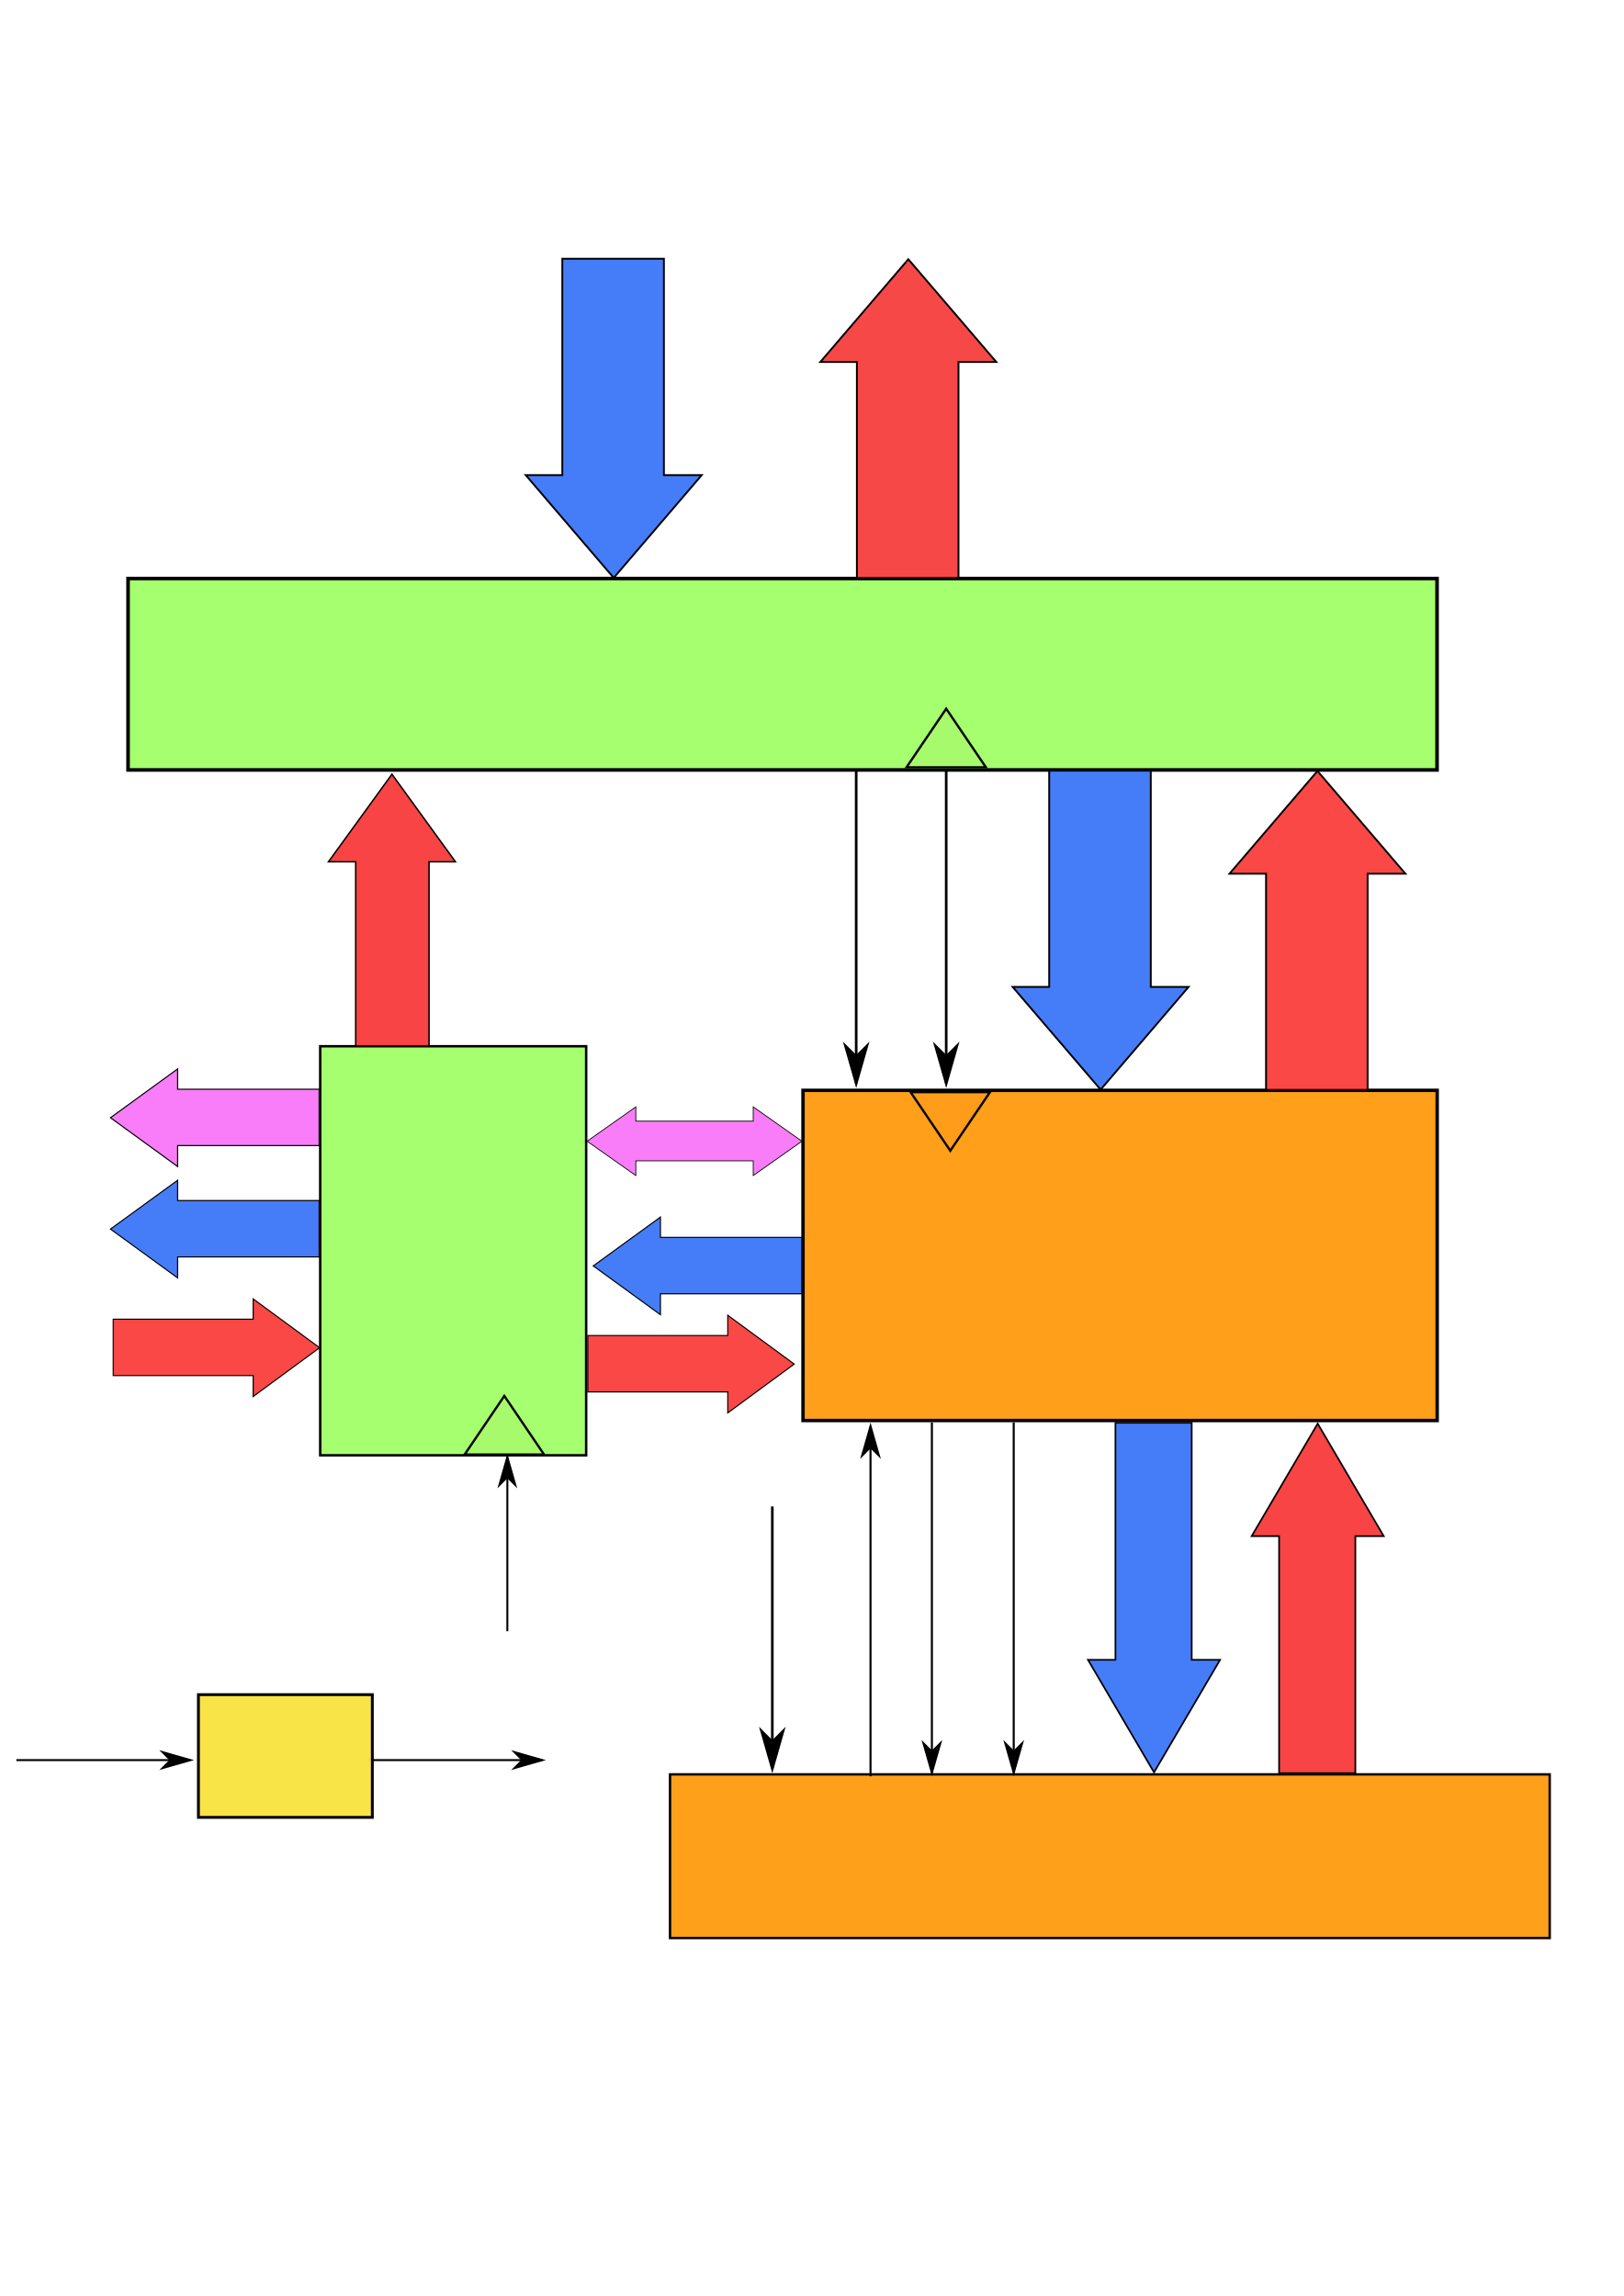
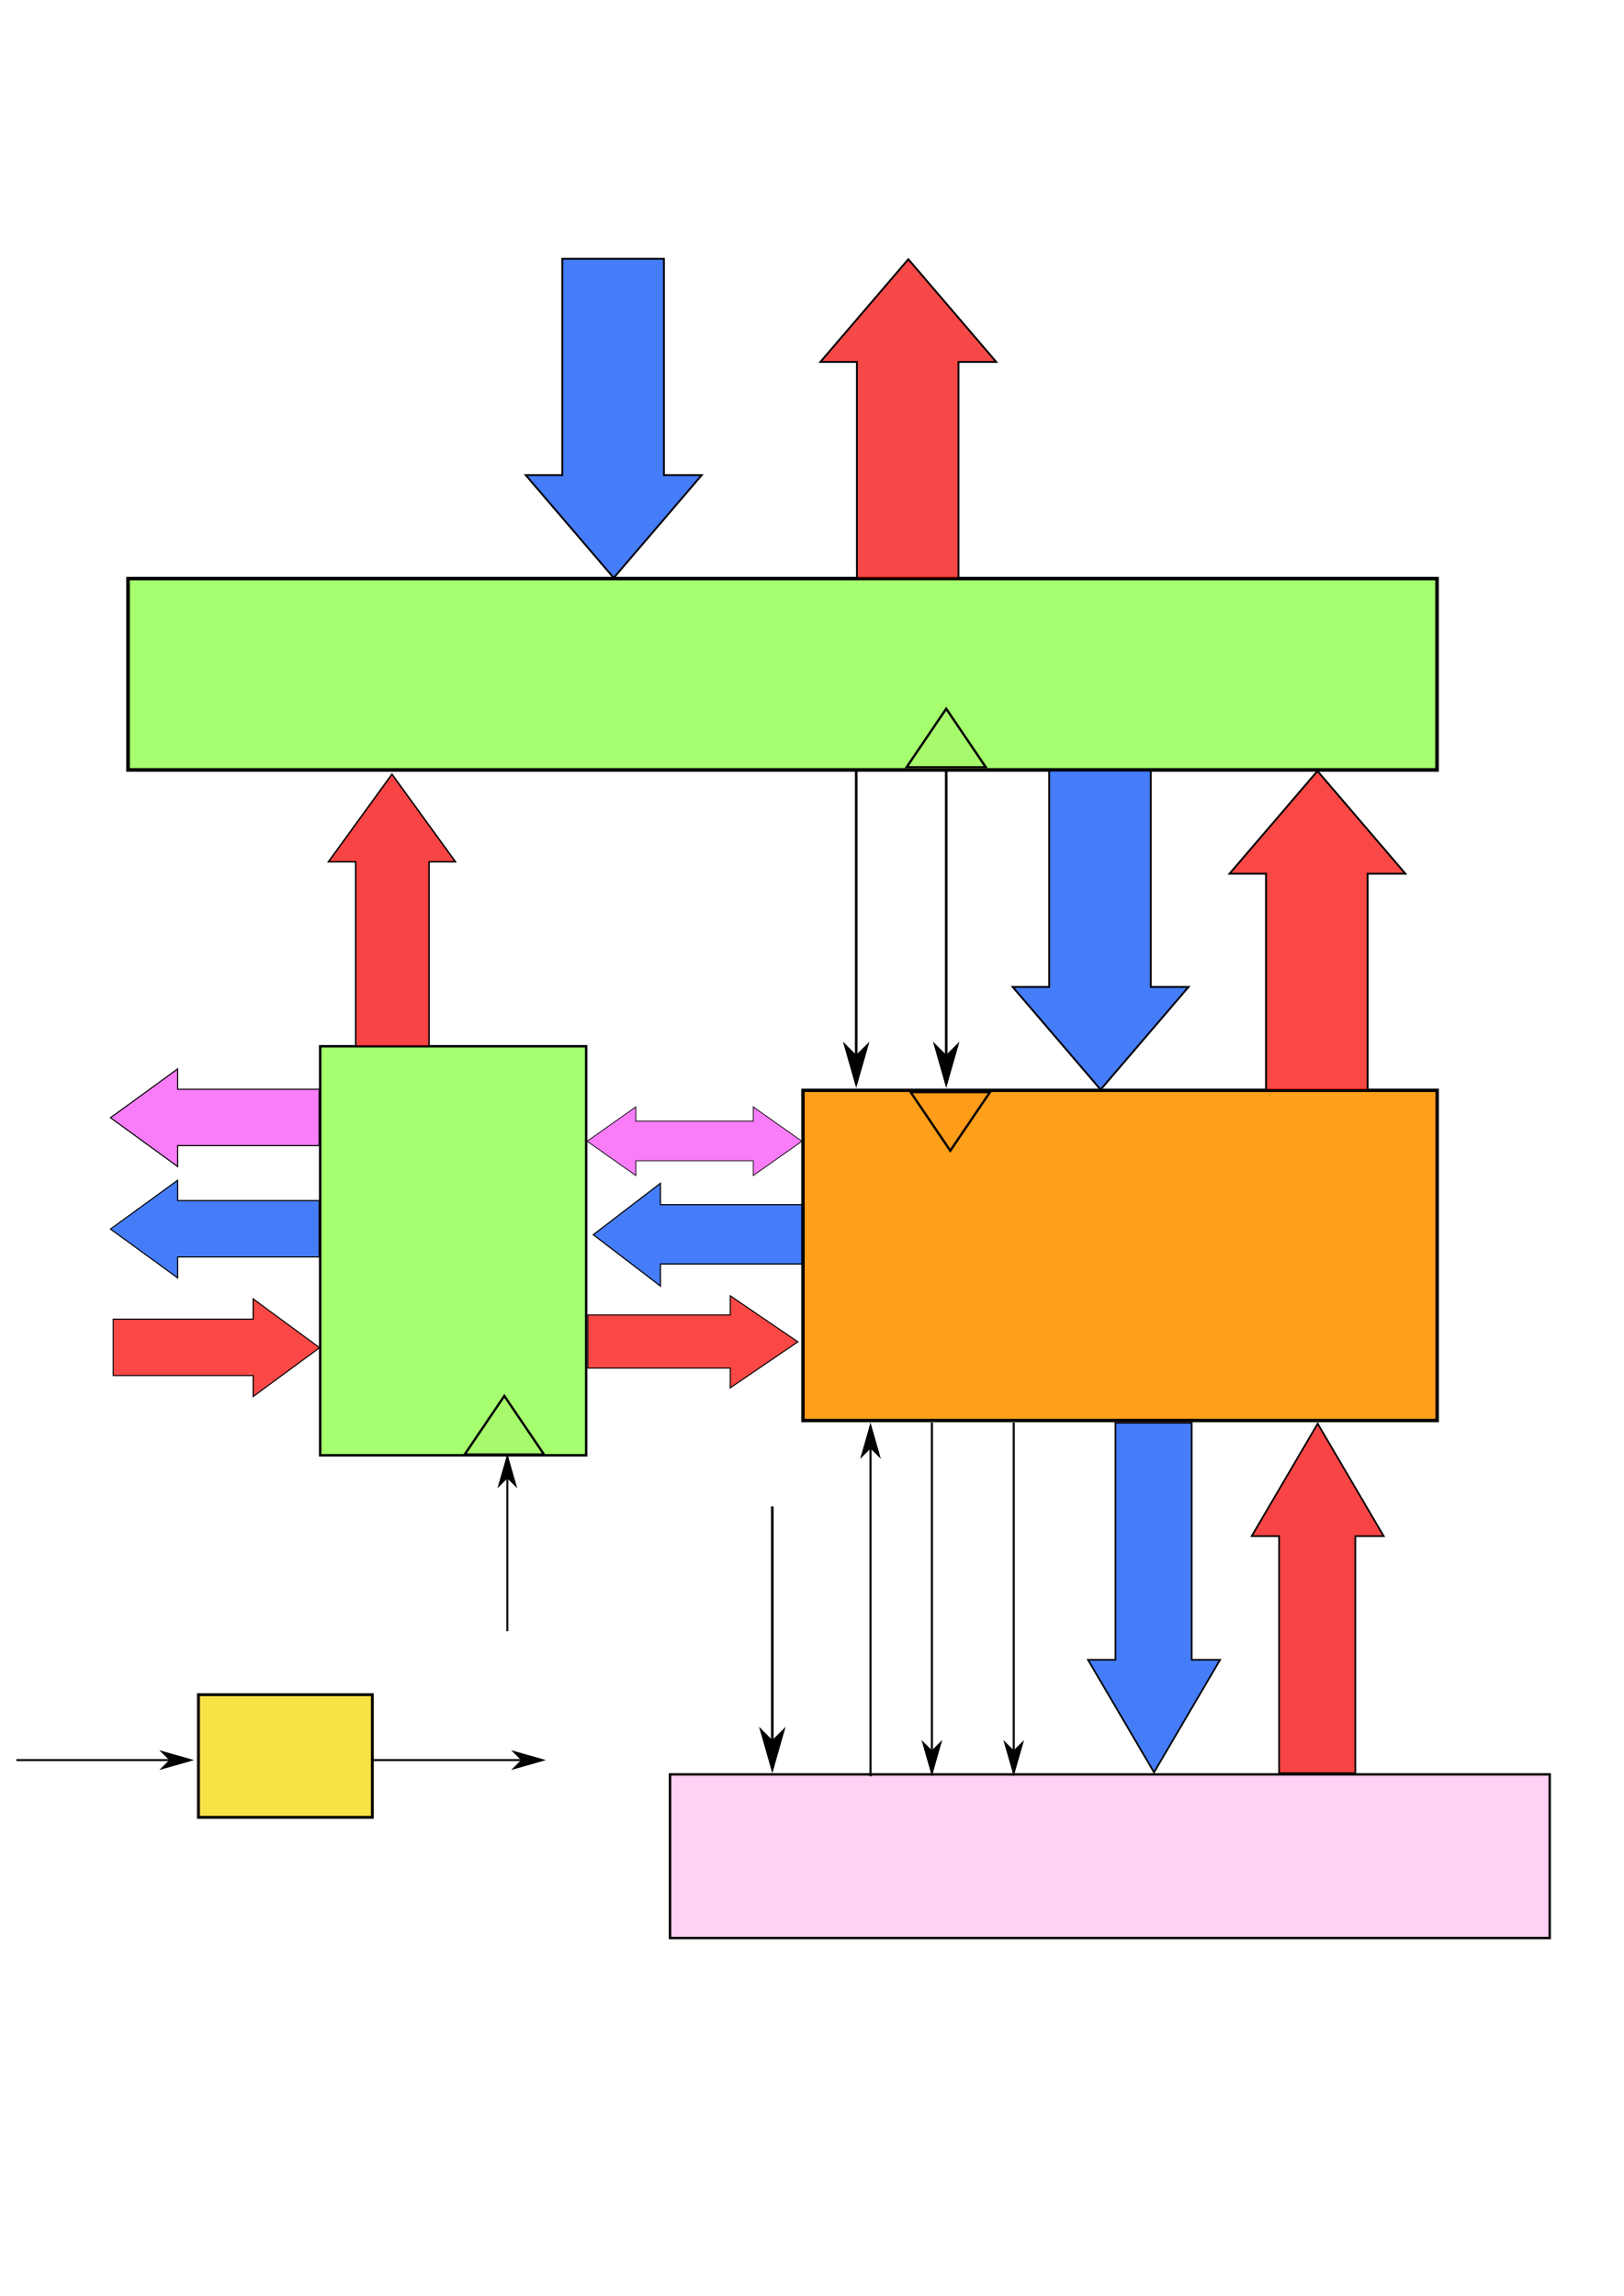
<svg xmlns="http://www.w3.org/2000/svg" width="210mm" height="297mm" viewBox="0 0 210 297" version="1.1" id="svg8">
  <defs id="defs2">
+     <marker orient="auto" refY="0.0" refX="0.0" id="marker1797" style="overflow:visible">
+       <path id="path1795" d="M 0.0,0.0 L 5.0,-5.0 L -12.5,0.0 L 5.0,5.0 L 0.0,0.0 z " style="fill-rule:evenodd;stroke:#000000;stroke-width:1pt;stroke-opacity:1;fill:#000000;fill-opacity:1" transform="scale(0.8) translate(12.5,0)" />
+     </marker>
    <marker style="overflow:visible" id="marker1338" refX="0.0" refY="0.0" orient="auto">
      <path transform="scale(0.8) translate(12.5,0)" style="fill-rule:evenodd;stroke:#000000;stroke-width:1pt;stroke-opacity:1;fill:#000000;fill-opacity:1" d="M 0.0,0.0 L 5.0,-5.0 L -12.5,0.0 L 5.0,5.0 L 0.0,0.0 z " id="path1336" />
    </marker>
    <marker orient="auto" refY="0.0" refX="0.0" id="marker1278" style="overflow:visible">
      <path id="path1015" d="M 0.0,0.0 L 5.0,-5.0 L -12.5,0.0 L 5.0,5.0 L 0.0,0.0 z " style="fill-rule:evenodd;stroke:#000000;stroke-width:1pt;stroke-opacity:1;fill:#000000;fill-opacity:1" transform="scale(0.8) translate(12.5,0)" />
    </marker>
    <marker style="overflow:visible" id="marker5047" refX="0.0" refY="0.0" orient="auto">
      <path transform="scale(0.8) translate(12.5,0)" style="fill-rule:evenodd;stroke:#000000;stroke-width:1pt;stroke-opacity:1;fill:#000000;fill-opacity:1" d="M 0.0,0.0 L 5.0,-5.0 L -12.5,0.0 L 5.0,5.0 L 0.0,0.0 z " id="path5045" />
    </marker>
    <marker orient="auto" refY="0.0" refX="0.0" id="marker4895" style="overflow:visible">
      <path id="path4893" d="M 0.0,0.0 L 5.0,-5.0 L -12.5,0.0 L 5.0,5.0 L 0.0,0.0 z " style="fill-rule:evenodd;stroke:#000000;stroke-width:1pt;stroke-opacity:1;fill:#000000;fill-opacity:1" transform="scale(0.8) translate(12.5,0)" />
    </marker>
    <marker style="overflow:visible" id="marker4569" refX="0.0" refY="0.0" orient="auto">
      <path transform="scale(0.8) translate(12.5,0)" style="fill-rule:evenodd;stroke:#000000;stroke-width:1pt;stroke-opacity:1;fill:#000000;fill-opacity:1" d="M 0.0,0.0 L 5.0,-5.0 L -12.5,0.0 L 5.0,5.0 L 0.0,0.0 z " id="path4567" />
    </marker>
    <marker orient="auto" refY="0.0" refX="0.0" id="marker4358" style="overflow:visible">
      <path id="path4356" d="M 0.0,0.0 L 5.0,-5.0 L -12.5,0.0 L 5.0,5.0 L 0.0,0.0 z " style="fill-rule:evenodd;stroke:#000000;stroke-width:1pt;stroke-opacity:1;fill:#000000;fill-opacity:1" transform="scale(0.8) translate(12.5,0)" />
    </marker>
    <marker orient="auto" refY="0.0" refX="0.0" id="Arrow1Lstart" style="overflow:visible">
      <path id="path1418" d="M 0.0,0.0 L 5.0,-5.0 L -12.5,0.0 L 5.0,5.0 L 0.0,0.0 z " style="fill-rule:evenodd;stroke:#000000;stroke-width:1pt;stroke-opacity:1;fill:#000000;fill-opacity:1" transform="scale(0.8) translate(12.5,0)" />
    </marker>
    <marker style="overflow:visible" id="marker5047-9" refX="0" refY="0" orient="auto">
      <path transform="matrix(0.8,0,0,0.8,10,0)" style="fill:#000000;fill-opacity:1;fill-rule:evenodd;stroke:#000000;stroke-width:1pt;stroke-opacity:1" d="M 0,0 5,-5 -12.5,0 5,5 Z" id="path5045-7" />
    </marker>
  </defs>
  <g id="layer1">
    <rect style="fill:#77ff23;fill-opacity:0.658;stroke:#010001;stroke-width:0.465;stroke-miterlimit:4;stroke-dasharray:none;stroke-opacity:1" id="rect815" width="169.297" height="24.759" x="16.562" y="74.838" />
    <flowRoot xml:space="preserve" id="flowRoot817" style="font-style:normal;font-weight:normal;font-size:10.667px;line-height:1.25;font-family:sans-serif;letter-spacing:0px;word-spacing:0px;fill:#000000;fill-opacity:1;stroke:none" transform="matrix(0.2645833,0,0,0.2645833,24.0655,-7.586652)">
      <flowRegion id="flowRegion819">
        <rect id="rect821" width="415.714" height="111.429" x="178.571" y="339.663" />
      </flowRegion>
      <flowPara id="flowPara823">
        <flowSpan style="font-weight:bold;font-size:18.667px" id="flowSpan825">S6 Ethernet Module</flowSpan>
      </flowPara>
    </flowRoot>
    <path id="rect861" d="M 90.752,61.462 H 85.865 V 33.469 H 72.727 V 61.462 H 67.998 L 73.686,68.106 79.375,74.75 85.064,68.106 Z" style="fill:#034ff7;fill-opacity:0.735;stroke:#010001;stroke-width:0.239;stroke-opacity:1" />
    <path style="fill:#f50807;fill-opacity:0.735;stroke:#010001;stroke-width:0.239;stroke-opacity:1" d="m 128.852,46.821 h -4.888 V 74.814 H 110.827 V 46.821 h -4.729 l 5.689,-6.644 5.689,-6.644 5.689,6.644 z" id="path1147" />
    <rect y="141.041" x="103.856" height="42.711" width="82.021" id="rect1215" style="fill:#ff9500;fill-opacity:0.895;stroke:#010001;stroke-width:0.44;stroke-miterlimit:4;stroke-dasharray:none;stroke-opacity:1" />
    <flowRoot transform="matrix(0.2645833,0,0,0.2645833,68.36164,70.22894)" style="font-style:normal;font-weight:normal;font-size:10.667px;line-height:1.25;font-family:sans-serif;letter-spacing:0px;word-spacing:0px;fill:#000000;fill-opacity:1;stroke:none" id="flowRoot1225" xml:space="preserve">
      <flowRegion id="flowRegion1219">
        <rect y="339.663" x="178.571" height="111.429" width="415.714" id="rect1217" />
      </flowRegion>
      <flowPara id="flowPara1223">
        <flowSpan style="font-weight:bold;font-size:18.667px" id="flowSpan6314">Command Interpreter</flowSpan>
      </flowPara>
    </flowRoot>
    <g id="g1381" transform="translate(3.314618,19.57314)">
      <path id="path1264" d="m 150.408,108.087 h -4.888 V 80.094 h -13.137 v 27.993 h -4.729 l 5.689,6.644 5.689,6.644 5.689,-6.644 z" style="fill:#034ff7;fill-opacity:0.735;stroke:#010001;stroke-width:0.239;stroke-opacity:1" />
      <flowRoot transform="matrix(-0.00454294,0.2645443,-0.2645443,-0.00454294,240.1298,53.06439)" style="font-style:normal;font-weight:normal;font-size:10.667px;line-height:1.25;font-family:sans-serif;letter-spacing:0px;word-spacing:0px;fill:#000000;fill-opacity:1;stroke:none" id="flowRoot1274-0" xml:space="preserve">
        <flowRegion id="flowRegion1276-4">
          <rect y="372.52" x="130" height="50" width="220" id="rect1278-4" />
        </flowRegion>
        <flowPara id="flowPara1280-8">
          <flowSpan id="flowSpan1282" style="font-size:13.333px">RxData </flowSpan>
        </flowPara>
      </flowRoot>
    </g>
    <g id="g1439">
      <path style="fill:#f70803;fill-opacity:0.735;stroke:#010001;stroke-width:0.239;stroke-miterlimit:4;stroke-dasharray:none;stroke-opacity:1" d="m 181.769,113.02 h -4.888 v 27.993 h -13.137 v -27.993 h -4.729 l 5.689,-6.644 5.689,-6.644 5.689,6.644 z" id="path1365" />
      <flowRoot transform="matrix(0,-0.2645833,0.2645833,0,68.99594,151.7454)" style="font-style:normal;font-weight:normal;font-size:10.667px;line-height:1.25;font-family:sans-serif;letter-spacing:0px;word-spacing:0px;fill:#040803;fill-opacity:0.972;stroke:none;" id="flowRoot1367" xml:space="preserve">
        <flowRegion id="flowRegion1369" style="fill:#040803;fill-opacity:0.972;">
          <rect y="372.52" x="90" height="50" width="230" id="rect1371" style="fill:#040803;fill-opacity:0.972;" />
        </flowRegion>
        <flowPara style="font-size:13.333px;fill:#040803;fill-opacity:0.972;" id="flowPara1373">TXData</flowPara>
      </flowRoot>
    </g>
    <path style="fill:#f50000;fill-opacity:0.022;stroke:#010001;stroke-width:0.311;stroke-miterlimit:4;stroke-dasharray:none;stroke-opacity:1" id="path1390" d="m 23.812,87.979 5.114,-0.307 5.114,-0.307 -2.291,4.583 -2.291,4.583 -2.823,-4.276 z" transform="matrix(0.9982026,-0.05106687,-0.05991507,-0.8507891,98.75506,175.3089)" />
    <flowRoot transform="matrix(0.2645833,0,0,0.2645833,-26.25205,27.52463)" style="font-style:normal;font-weight:normal;font-size:10.667px;line-height:1.25;font-family:sans-serif;letter-spacing:0px;word-spacing:0px;fill:#000000;fill-opacity:1;stroke:none" id="flowRoot1199-3" xml:space="preserve">
      <flowRegion id="flowRegion1201-6">
        <rect y="2.52" x="380" height="18.483" width="201.091" id="rect1203-5" />
      </flowRegion>
      <flowPara id="flowPara1205-1">Gigabit Transfer Protocol Signals </flowPara>
    </flowRoot>
    <path style="fill:none;stroke:#000000;stroke-width:0.339px;stroke-linecap:butt;stroke-linejoin:miter;stroke-opacity:1;marker-start:url(#Arrow1Lstart)" d="M 122.377,140.096 V 99.615" id="path1700" />
-     <flowRoot xml:space="preserve" id="flowRoot4256" style="font-style:normal;font-weight:normal;font-size:10.667px;line-height:1.25;font-family:sans-serif;letter-spacing:0px;word-spacing:0px;fill:#000000;fill-opacity:1;stroke:none" transform="matrix(0,0.2645833,-0.2645833,0,232.861,36.53963)">
+     <flowRoot xml:space="preserve" id="flowRoot4256" style="font-style:normal;font-weight:normal;font-size:10.667px;line-height:1.25;font-family:sans-serif;letter-spacing:0px;word-spacing:0px;fill:#000000;fill-opacity:1;stroke:none" transform="matrix(0,0.2645833,-0.2645833,0,228.117,33.73329)">
      <flowRegion id="flowRegion4258">
        <rect id="rect4260" width="150" height="40" x="270" y="402.52" />
      </flowRegion>
      <flowPara id="flowPara4262">125MHz Clock</flowPara>
    </flowRoot>
    <path transform="matrix(0.9982026,0.05106687,-0.05991507,0.8507891,99.28423,65.219)" d="m 23.812,87.979 5.114,-0.307 5.114,-0.307 -2.291,4.583 -2.291,4.583 -2.823,-4.276 z" id="path4264" style="fill:#f50000;fill-opacity:0.022;stroke:#010001;stroke-width:0.311;stroke-miterlimit:4;stroke-dasharray:none;stroke-opacity:1" />
-     <rect style="fill:#ff9500;fill-opacity:0.894;stroke:#010001;stroke-width:0.311;stroke-miterlimit:4;stroke-dasharray:none;stroke-opacity:1" id="rect4266" width="113.771" height="21.167" x="86.658" y="229.525" />
+     <rect style="fill:#ffcdf3;fill-opacity:0.894;stroke:#010001;stroke-width:0.311;stroke-miterlimit:4;stroke-dasharray:none;stroke-opacity:1" id="rect4266" width="113.771" height="21.167" x="86.658" y="229.525" />
    <flowRoot xml:space="preserve" id="flowRoot4276" style="font-style:normal;font-weight:normal;font-size:10.667px;line-height:1.25;font-family:sans-serif;letter-spacing:0px;word-spacing:0px;fill:#000000;fill-opacity:1;stroke:none" transform="matrix(0.2645833,0,0,0.2645833,78.85518,3.77401)">
      <flowRegion id="flowRegion4278">
        <rect id="rect4280" width="580" height="70" x="130" y="872.52" />
      </flowRegion>
      <flowPara id="flowPara4282" style="font-weight:bold;font-size:18.667px">SCROD Control Registers</flowPara>
    </flowRoot>
    <flowRoot xml:space="preserve" id="flowRoot4284" style="font-style:normal;font-weight:normal;font-size:10.667px;line-height:1.25;font-family:sans-serif;letter-spacing:0px;word-spacing:0px;fill:#000000;fill-opacity:1;stroke:none" transform="matrix(0.2645833,0,0,0.2645833,90.35851,12.5939)">
      <flowRegion id="flowRegion4286">
        <rect id="rect4288" width="420" height="80" x="130" y="872.52" />
      </flowRegion>
      <flowPara id="flowPara4290">20 Registers, 32-bits long each </flowPara>
    </flowRoot>
    <path id="path4316" d="m 157.796,214.709 h -3.669 V 184.049 h -9.862 v 30.66 h -3.55 l 4.27,7.277 4.27,7.277 4.27,-7.277 z" style="fill:#034ff7;fill-opacity:0.735;stroke:#010001;stroke-width:0.217;stroke-opacity:1" />
    <flowRoot xml:space="preserve" id="flowRoot4336" style="font-style:normal;font-weight:normal;font-size:10.667px;line-height:1.25;font-family:sans-serif;letter-spacing:0px;word-spacing:0px;fill:#000000;fill-opacity:1;stroke:none" transform="matrix(0,0.2645833,-0.2645833,0,315.3564,153.9014)">
      <flowRegion id="flowRegion4338">
        <rect id="rect4340" width="270" height="50" x="120" y="622.52" />
      </flowRegion>
      <flowPara id="flowPara4342">Address &amp; Write Data</flowPara>
    </flowRoot>
    <path style="fill:#f50000;fill-opacity:0.733;stroke:#010001;stroke-width:0.217;stroke-opacity:1" d="m 178.963,198.708 h -3.669 v 30.66 h -9.862 v -30.66 h -3.55 l 4.27,-7.277 4.27,-7.277 4.27,7.277 z" id="path4344" />
    <flowRoot xml:space="preserve" id="flowRoot4346" style="font-style:normal;font-weight:normal;font-size:10.667px;line-height:1.25;font-family:sans-serif;letter-spacing:0px;word-spacing:0px;fill:#000000;fill-opacity:1;stroke:none" transform="matrix(0,-0.2645833,0.2645833,0,-9.060768,312.0786)">
      <flowRegion id="flowRegion4348">
        <rect id="rect4350" width="160" height="35" x="360" y="672.52" />
      </flowRegion>
      <flowPara id="flowPara4352">Read Data</flowPara>
    </flowRoot>
    <path style="fill:none;stroke:#000000;stroke-width:0.265;stroke-linecap:butt;stroke-linejoin:miter;stroke-miterlimit:4;stroke-dasharray:none;stroke-opacity:1;marker-start:url(#marker4358)" d="M 131.108,229.261 V 184.017" id="path4354" />
    <flowRoot xml:space="preserve" id="flowRoot4534" style="font-style:normal;font-weight:normal;font-size:10.667px;line-height:1.25;font-family:sans-serif;letter-spacing:0px;word-spacing:0px;fill:#000000;fill-opacity:1;stroke:none" transform="matrix(0,0.2645833,-0.2645833,0,307.423,98.4385)">
      <flowRegion id="flowRegion4536">
        <rect id="rect4538" width="80" height="25" x="380" y="687.52" />
      </flowRegion>
      <flowPara id="flowPara4540">Rd/Wr flag</flowPara>
    </flowRoot>
    <path id="path4565" d="M 120.525,229.261 V 184.017" style="fill:none;stroke:#000000;stroke-width:0.265;stroke-linecap:butt;stroke-linejoin:miter;stroke-miterlimit:4;stroke-dasharray:none;stroke-opacity:1;marker-start:url(#marker4569)" />
    <flowRoot xml:space="preserve" id="flowRoot4877" style="font-style:normal;font-weight:normal;font-size:10.667px;line-height:1.25;font-family:sans-serif;letter-spacing:0px;word-spacing:0px;fill:#000000;fill-opacity:1;stroke:none" transform="matrix(0,0.2645833,-0.2645833,0,296.9061,124.0618)">
      <flowRegion id="flowRegion4879">
        <rect id="rect4881" width="160" height="80" x="280" y="612.52" />
      </flowRegion>
      <flowPara id="flowPara4883">start operation</flowPara>
    </flowRoot>
    <path style="fill:none;stroke:#000000;stroke-width:0.265;stroke-linecap:butt;stroke-linejoin:miter;stroke-miterlimit:4;stroke-dasharray:none;stroke-opacity:1;marker-start:url(#marker4895)" d="M 112.587,184.531 V 229.775" id="path4891" />
    <flowRoot xml:space="preserve" id="flowRoot5029" style="font-style:normal;font-weight:normal;font-size:10.667px;line-height:1.25;font-family:sans-serif;letter-spacing:0px;word-spacing:0px;fill:#000000;fill-opacity:1;stroke:none" transform="matrix(0,-0.2645833,0.2645833,0,-67.58002,287.731)">
      <flowRegion id="flowRegion5031">
        <rect id="rect5033" width="160" height="40" x="250" y="662.52" />
      </flowRegion>
      <flowPara id="flowPara5035"> Acknowledgement</flowPara>
    </flowRoot>
    <path id="path5043" d="M 110.735,140.096 V 99.615" style="fill:none;stroke:#000000;stroke-width:0.339px;stroke-linecap:butt;stroke-linejoin:miter;stroke-opacity:1;marker-start:url(#marker5047)" />
-     <flowRoot xml:space="preserve" id="flowRoot5223" style="font-style:normal;font-weight:normal;font-size:10.667px;line-height:1.25;font-family:sans-serif;letter-spacing:0px;word-spacing:0px;fill:#000000;fill-opacity:1;stroke:none" transform="matrix(0,0.2645833,-0.2645833,0,218.7886,51.98399)">
+     <flowRoot xml:space="preserve" id="flowRoot5223" style="font-style:normal;font-weight:normal;font-size:10.667px;line-height:1.25;font-family:sans-serif;letter-spacing:0px;word-spacing:0px;fill:#000000;fill-opacity:1;stroke:none" transform="matrix(0,0.2645833,-0.2645833,0,217.9868,52.45171)">
      <flowRegion id="flowRegion5225">
        <rect id="rect5227" width="140" height="30" x="240" y="392.52" />
      </flowRegion>
-       <flowPara id="flowPara5229">Reset</flowPara>
+       <flowPara id="flowPara5229">userRst</flowPara>
    </flowRoot>
    <path id="path5043-2" d="m 99.888,228.732 v -33.867" style="fill:none;stroke:#000000;stroke-width:0.339px;stroke-linecap:butt;stroke-linejoin:miter;stroke-opacity:1;marker-start:url(#marker5047-9)" />
-     <flowRoot xml:space="preserve" id="flowRoot5223-1" style="font-style:normal;font-weight:normal;font-size:10.667px;line-height:1.25;font-family:sans-serif;letter-spacing:0px;word-spacing:0px;fill:#000000;fill-opacity:1;stroke:none" transform="matrix(0,0.2645833,-0.2645833,0,207.2061,139.5638)">
-       <flowRegion id="flowRegion5225-6">
-         <rect id="rect5227-1" width="140" height="30" x="240" y="392.52" />
-       </flowRegion>
-       <flowPara id="flowPara5229-2">Reset</flowPara>
-     </flowRoot>
    <flowRoot xml:space="preserve" id="flowRoot6318" style="font-style:normal;font-weight:normal;font-size:10.667px;line-height:1.25;font-family:sans-serif;letter-spacing:0px;word-spacing:0px;fill:#000000;fill-opacity:1;stroke:none" transform="matrix(0,0.2645833,-0.2645833,0,182.3701,22.28207)">
      <flowRegion id="flowRegion6320">
        <rect id="rect6322" width="260" height="100" x="60" y="382.52" />
      </flowRegion>
      <flowPara id="flowPara6324" style="font-size:13.333px">PC DATA IN</flowPara>
    </flowRoot>
    <flowRoot transform="matrix(0,0.2645833,-0.2645833,0,220.4703,28.63207)" style="font-style:normal;font-weight:normal;font-size:10.667px;line-height:1.25;font-family:sans-serif;letter-spacing:0px;word-spacing:0px;fill:#000000;fill-opacity:1;stroke:none" id="flowRoot6332" xml:space="preserve">
      <flowRegion id="flowRegion6328">
        <rect y="382.52" x="60" height="100" width="260" id="rect6326" />
      </flowRegion>
      <flowPara style="font-size:13.333px" id="flowPara6330">PC DATA OUT</flowPara>
    </flowRoot>
    <rect style="fill:#77ff23;fill-opacity:0.659;stroke:#010001;stroke-width:0.317;stroke-miterlimit:4;stroke-dasharray:none;stroke-opacity:1" id="rect932" width="52.917" height="34.396" x="135.334" y="-75.81" transform="rotate(90)" />
    <flowRoot xml:space="preserve" id="flowRoot934" style="font-style:normal;font-weight:normal;font-size:10.667px;line-height:1.25;font-family:sans-serif;letter-spacing:0px;word-spacing:0px;fill:#000000;fill-opacity:1;stroke:none" transform="matrix(0.2645833,0,0,0.2645833,11.93751,-36.20085)">
      <flowRegion id="flowRegion936">
        <rect id="rect938" width="117.476" height="37.366" x="120" y="702.52" />
      </flowRegion>
      <flowPara id="flowPara940" style="font-weight:bold;font-size:13.333px">Daughtercard </flowPara>
      <flowPara id="flowPara942" style="font-weight:bold;font-size:13.333px">Communication</flowPara>
      <flowPara id="flowPara944"> </flowPara>
    </flowRoot>
    <flowRoot xml:space="preserve" id="flowRoot950" style="font-style:normal;font-weight:normal;font-size:10.667px;line-height:1.25;font-family:sans-serif;letter-spacing:0px;word-spacing:0px;fill:#000000;fill-opacity:1;stroke:none" transform="matrix(0.2645833,0,0,0.2645833,24.303,-11.56376)">
      <flowRegion id="flowRegion952">
        <rect id="rect954" width="225" height="35" x="85" y="677.52" />
      </flowRegion>
      <flowPara id="flowPara956">Quad-Byte Link</flowPara>
      <flowPara id="flowPara958">       Module</flowPara>
    </flowRoot>
    <flowRoot xml:space="preserve" id="flowRoot960" style="fill:black;fill-opacity:1;stroke:none;font-family:sans-serif;font-style:normal;font-weight:normal;font-size:18.667px;line-height:1.25;letter-spacing:0px;word-spacing:0px;">
      <flowRegion id="flowRegion962" style="font-size:18.667px;">
        <rect id="rect964" width="740" height="80" x="30" y="22.52" style="font-size:18.667px;" />
      </flowRegion>
      <flowPara id="flowPara966" />
    </flowRoot>
    <flowRoot xml:space="preserve" id="flowRoot968" style="font-style:normal;font-weight:normal;font-size:10.667px;line-height:1.25;font-family:sans-serif;letter-spacing:0px;word-spacing:0px;fill:#000000;fill-opacity:1;stroke:none" transform="matrix(0.2645833,0,0,0.2645833,24.56845,-0.1889881)">
      <flowRegion id="flowRegion970">
        <rect id="rect972" width="860" height="80" x="50" y="22.52" />
      </flowRegion>
      <flowPara id="flowPara974" style="font-weight:bold;font-size:16px">SCROD Firmware for Beam Telescope Data Acquisition</flowPara>
    </flowRoot>
-     <path style="fill:#f70803;fill-opacity:0.735;stroke:#010001;stroke-width:0.143;stroke-opacity:1" d="m 94.125,182.767 v -2.713 h -18.1 v -7.292 h 18.1 v -2.625 l 4.296,3.157 4.296,3.157 -4.296,3.157 z" id="path985" />
-     <flowRoot xml:space="preserve" id="flowRoot987" style="font-style:normal;font-weight:normal;font-size:10.667px;line-height:1.25;font-family:sans-serif;letter-spacing:0px;word-spacing:0px;fill:#000000;fill-opacity:1;stroke:none" transform="matrix(0.2645833,0,0,0.2645833,73.3681,-19.22277)">
+     <path style="fill:#f70803;fill-opacity:0.735;stroke:#010001;stroke-width:0.14;stroke-opacity:1" d="m 94.444,179.525 v -2.557 H 76.026 v -6.874 h 18.419 v -2.475 l 4.372,2.977 4.372,2.977 -4.372,2.977 z" id="path985" />
+     <flowRoot xml:space="preserve" id="flowRoot987" style="font-style:normal;font-weight:normal;font-size:10.667px;line-height:1.25;font-family:sans-serif;letter-spacing:0px;word-spacing:0px;fill:#000000;fill-opacity:1;stroke:none" transform="matrix(0.2645833,0,0,0.2645833,75.48477,-21.86861)">
      <flowRegion id="flowRegion989">
        <rect id="rect991" width="270" height="40" x="10" y="732.52" />
      </flowRegion>
-       <flowPara id="flowPara993">DC Register data </flowPara>
-     </flowRoot>
-     <path id="path995" d="m 85.416,170.067 v -2.713 h 18.301 v -7.292 H 85.416 v -2.625 l -4.343,3.157 -4.343,3.157 4.343,3.157 z" style="fill:#034ff7;fill-opacity:0.735;stroke:#010001;stroke-width:0.144;stroke-opacity:1" />
+       <flowPara id="flowPara1063">DC Status  </flowPara>
+     </flowRoot>
+     <path id="path995" d="m 85.416,166.363 v -2.856 h 18.301 v -7.677 H 85.416 v -2.764 l -4.343,3.324 -4.343,3.324 4.343,3.324 z" style="fill:#034ff7;fill-opacity:0.735;stroke:#010001;stroke-width:0.148;stroke-opacity:1" />
    <flowRoot xml:space="preserve" id="flowRoot997" style="font-style:normal;font-weight:normal;font-size:10.667px;line-height:1.25;font-family:sans-serif;letter-spacing:0px;word-spacing:0px;fill:#000000;fill-opacity:1;stroke:none" transform="scale(0.2645833)">
      <flowRegion id="flowRegion999">
        <rect id="rect1001" width="105" height="30" x="10" y="687.52" />
      </flowRegion>
      <flowPara id="flowPara1003" />
    </flowRoot>
-     <flowRoot xml:space="preserve" id="flowRoot1005" style="font-style:normal;font-weight:normal;font-size:10.667px;line-height:1.25;font-family:sans-serif;letter-spacing:0px;word-spacing:0px;fill:#000000;fill-opacity:1;stroke:none" transform="matrix(0.2645833,0,0,0.2645833,7.926708,23.43155)">
+     <flowRoot xml:space="preserve" id="flowRoot1005" style="font-style:normal;font-weight:normal;font-size:10.667px;line-height:1.25;font-family:sans-serif;letter-spacing:0px;word-spacing:0px;fill:#000000;fill-opacity:1;stroke:none" transform="matrix(0.2645833,0,0,0.2645833,13.21838,18.13988)">
      <flowRegion id="flowRegion1007">
-         <rect id="rect1009" width="95" height="25" x="285" y="522.52" />
-       </flowRegion>
-       <flowPara id="flowPara1011">DC Command</flowPara>
+         <rect id="rect1009" width="100.041" height="36.44" x="285" y="522.52" />
+       </flowRegion>
+       <flowPara id="flowPara1011">DC </flowPara>
+       <flowPara id="flowPara1067">Command</flowPara>
    </flowRoot>
    <path style="fill:#034ff7;fill-opacity:0.735;stroke:#010001;stroke-width:0.144;stroke-opacity:1" d="m 22.974,165.304 v -2.713 h 18.301 v -7.292 H 22.974 v -2.625 l -4.343,3.157 -4.343,3.157 4.343,3.157 z" id="path1280" />
    <path id="path1282" d="m 32.742,180.65 v -2.713 h -18.1 v -7.292 h 18.1 v -2.625 l 4.296,3.157 4.296,3.157 -4.296,3.157 z" style="fill:#f70803;fill-opacity:0.735;stroke:#010001;stroke-width:0.143;stroke-opacity:1" />
-     <flowRoot xml:space="preserve" id="flowRoot1284" style="font-style:normal;font-weight:normal;font-size:10.667px;line-height:1.25;font-family:sans-serif;letter-spacing:0px;word-spacing:0px;fill:#000000;fill-opacity:1;stroke:none" transform="matrix(0.2645833,0,0,0.2645833,2.078869,-15.875)">
-       <flowRegion id="flowRegion1286">
-         <rect id="rect1288" width="190" height="55" x="50" y="712.52" />
-       </flowRegion>
-       <flowPara id="flowPara1290">DC Serial In</flowPara>
-     </flowRoot>
-     <flowRoot transform="matrix(0.2645833,0,0,0.2645833,8.428869,-31.22084)" style="font-style:normal;font-weight:normal;font-size:10.667px;line-height:1.25;font-family:sans-serif;letter-spacing:0px;word-spacing:0px;fill:#000000;fill-opacity:1;stroke:none" id="flowRoot1298" xml:space="preserve">
+     <flowRoot transform="matrix(0.2645833,0,0,0.2645833,15.98839,-31.69331)" style="font-style:normal;font-weight:normal;font-size:10.667px;line-height:1.25;font-family:sans-serif;letter-spacing:0px;word-spacing:0px;fill:#000000;fill-opacity:1;stroke:none" id="flowRoot1298" xml:space="preserve">
      <flowRegion id="flowRegion1294">
        <rect y="712.52" x="50" height="55" width="190" id="rect1292" />
      </flowRegion>
-       <flowPara id="flowPara1296">DC Serial Out</flowPara>
+       <flowPara id="flowPara1296">tx_dc </flowPara>
    </flowRoot>
    <path style="fill:#f74ff7;fill-opacity:0.735;stroke:#010001;stroke-width:0.103;stroke-miterlimit:4;stroke-dasharray:none;stroke-opacity:1" d="m 82.233,143.181 -3.149,2.221 -3.149,2.221 3.149,2.221 3.149,2.221 v -1.908 h 1.918 11.349 1.918 v 1.908 l 3.149,-2.221 3.149,-2.221 -3.149,-2.221 -3.149,-2.221 v 1.846 H 95.501 84.151 82.233 Z" id="path1300" />
    <flowRoot xml:space="preserve" id="flowRoot1302" style="font-style:normal;font-weight:normal;font-size:10.667px;line-height:1.25;font-family:sans-serif;letter-spacing:0px;word-spacing:0px;fill:#000000;fill-opacity:1;stroke:none" transform="matrix(0.2645833,0,0,0.2645833,54.76875,31.22083)">
      <flowRegion id="flowRegion1304">
        <rect id="rect1306" width="270" height="60" x="100" y="432.52" />
      </flowRegion>
-       <flowPara id="flowPara1308">QBLink flags </flowPara>
+       <flowPara id="flowPara1308">QBLink Flags </flowPara>
    </flowRoot>
    <path id="path1310" d="m 22.974,150.9 v -2.713 h 18.301 v -7.292 H 22.974 v -2.625 l -4.343,3.157 -4.343,3.157 4.343,3.157 z" style="fill:#f74ff7;fill-opacity:0.735;stroke:#010001;stroke-width:0.144;stroke-miterlimit:4;stroke-dasharray:none;stroke-opacity:1" />
    <flowRoot xml:space="preserve" id="flowRoot1312" style="fill:black;fill-opacity:1;stroke:none;font-family:sans-serif;font-style:normal;font-weight:normal;font-size:10.667px;line-height:1.25;letter-spacing:0px;word-spacing:0px">
      <flowRegion id="flowRegion1314">
        <rect id="rect1316" width="10" height="30" x="325" y="722.52" />
      </flowRegion>
      <flowPara id="flowPara1318" />
    </flowRoot>
    <flowRoot xml:space="preserve" id="flowRoot1324" style="font-style:normal;font-weight:normal;font-size:10.667px;line-height:1.25;font-family:sans-serif;letter-spacing:0px;word-spacing:0px;fill:#000000;fill-opacity:1;stroke:none" transform="matrix(0.2645833,0,0,0.2645833,19.84375,23.43452)">
      <flowRegion id="flowRegion1326">
        <rect id="rect1328" width="150" height="30" x="30" y="452.52" />
      </flowRegion>
      <flowPara id="flowPara1330">Sync</flowPara>
    </flowRoot>
    <path style="fill:#f50000;fill-opacity:0.022;stroke:#010001;stroke-width:0.311;stroke-miterlimit:4;stroke-dasharray:none;stroke-opacity:1" id="path1332" d="m 23.812,87.979 5.114,-0.307 5.114,-0.307 -2.291,4.583 -2.291,4.583 -2.823,-4.276 z" transform="matrix(-0.9982026,-0.05106687,0.05991507,-0.8507891,88.84914,264.2015)" />
    <g id="g12073" transform="translate(-0.5291707,0.5290566)">
      <path style="fill:none;stroke:#000000;stroke-width:0.253px;stroke-linecap:butt;stroke-linejoin:miter;stroke-opacity:1;marker-start:url(#marker1338)" d="M 70.644,227.15 H 48.154" id="path1334" />
      <flowRoot xml:space="preserve" id="flowRoot1407" style="font-style:normal;font-weight:normal;font-size:10.667px;line-height:1.25;font-family:sans-serif;letter-spacing:0px;word-spacing:0px;fill:#000800;fill-opacity:1;stroke:none" transform="matrix(0.2645833,0,0,0.2645833,-19.17649,122.995)">
        <flowRegion style="fill:#000800;fill-opacity:1" id="flowRegion1403">
          <rect style="fill:#000800;fill-opacity:1" id="rect1401" width="150" height="40" x="270" y="402.52" />
        </flowRegion>
        <flowPara id="flowPara1405">25MHz Clock</flowPara>
      </flowRoot>
    </g>
    <flowRoot xml:space="preserve" id="flowRoot9720" style="fill:black;fill-opacity:1;stroke:none;font-family:sans-serif;font-style:normal;font-weight:normal;font-size:10.667px;line-height:1.25;letter-spacing:0px;word-spacing:0px">
      <flowRegion id="flowRegion9722">
        <rect id="rect9724" width="105" height="25" x="70" y="452.52" />
      </flowRegion>
      <flowPara id="flowPara9726" />
    </flowRoot>
    <g id="g9741" transform="matrix(0,-0.963768,1,0,-66.65696,166.5991)">
      <path id="path4344-5" d="m 57.194,109.134 v 3.529 h -24.76 v 9.485 h 24.76 v 3.415 l 5.876,-4.107 5.877,-4.107 -5.877,-4.107 z" style="fill:#f50000;fill-opacity:0.733;stroke:#010001;stroke-width:0.191;stroke-opacity:1" />
      <flowRoot transform="matrix(0.2645833,0,0,0.2645833,2.004521,1.202713)" style="font-style:normal;font-weight:normal;font-size:10.667px;line-height:1.25;font-family:sans-serif;letter-spacing:0px;word-spacing:0px;fill:#000000;fill-opacity:1;stroke:none" id="flowRoot9728" xml:space="preserve">
        <flowRegion id="flowRegion9730">
          <rect y="432.52" x="125" height="25" width="115" id="rect9732" />
        </flowRegion>
        <flowPara id="flowPara9734">Waveform Data</flowPara>
      </flowRoot>
    </g>
    <rect style="fill:#f9e342;fill-opacity:0.972;stroke:#060000;stroke-width:0.37;stroke-miterlimit:4;stroke-dasharray:none;stroke-opacity:1" id="rect11632" width="15.875" height="22.49" x="-235.087" y="-48.154" transform="matrix(0,-1,-1,0,0,0)" />
    <flowRoot xml:space="preserve" id="flowRoot11634" style="font-style:normal;font-weight:normal;font-size:10.667px;line-height:1.25;font-family:sans-serif;letter-spacing:0px;word-spacing:0px;fill:#000000;fill-opacity:1;stroke:none" transform="matrix(0.2645833,0,0,0.2645833,10.30321,-21.07399)">
      <flowRegion id="flowRegion11636">
        <rect id="rect11638" width="210" height="60" x="60" y="932.52" />
      </flowRegion>
      <flowPara id="flowPara11640" style="font-weight:bold">Clock Divider</flowPara>
    </flowRoot>
-     <path style="fill:none;stroke:#000000;stroke-width:0.253px;stroke-linecap:butt;stroke-linejoin:miter;stroke-opacity:1;marker-start:url(#marker1338)" d="m 65.617,188.521 v 22.49" id="path12075" />
+     <path style="fill:none;stroke:#000000;stroke-width:0.253px;stroke-linecap:butt;stroke-linejoin:miter;stroke-opacity:1;marker-start:url(#marker1797)" d="m 65.617,188.521 v 22.49" id="path12075" />
    <flowRoot xml:space="preserve" id="flowRoot12083" style="font-style:normal;font-weight:normal;font-size:10.667px;line-height:1.25;font-family:sans-serif;letter-spacing:0px;word-spacing:0px;fill:#000800;fill-opacity:1;stroke:none" transform="matrix(0,-0.2645833,0.2645833,0,-39.59675,282.0453)">
      <flowRegion style="fill:#000800;fill-opacity:1" id="flowRegion12079">
        <rect style="fill:#000800;fill-opacity:1" id="rect12077" width="150" height="40" x="270" y="402.52" />
      </flowRegion>
      <flowPara id="flowPara12081">25MHz Clock</flowPara>
    </flowRoot>
    <g transform="translate(-46.03753,0.5290566)" id="g12102">
      <path id="path12092" d="M 70.644,227.15 H 48.154" style="fill:none;stroke:#000000;stroke-width:0.253px;stroke-linecap:butt;stroke-linejoin:miter;stroke-opacity:1;marker-start:url(#marker1338)" />
      <flowRoot transform="matrix(0.2645833,0,0,0.2645833,-22.91826,122.8614)" style="font-style:normal;font-weight:normal;font-size:10.667px;line-height:1.25;font-family:sans-serif;letter-spacing:0px;word-spacing:0px;fill:#000800;fill-opacity:1;stroke:none" id="flowRoot12100" xml:space="preserve">
        <flowRegion id="flowRegion12096" style="fill:#000800;fill-opacity:1">
          <rect y="402.52" x="270" height="40" width="150" id="rect12094" style="fill:#000800;fill-opacity:1" />
        </flowRegion>
        <flowPara id="flowPara12098">125MHz Clock</flowPara>
      </flowRoot>
    </g>
+     <flowRoot xml:space="preserve" id="flowRoot1712" style="font-style:normal;font-weight:normal;font-size:10.667px;line-height:1.25;font-family:sans-serif;letter-spacing:0px;word-spacing:0px;fill:#000000;fill-opacity:1;stroke:none" transform="scale(0.2645833)">
+       <flowRegion id="flowRegion1714">
+         <rect id="rect1716" width="65" height="15" x="65" y="652.52" />
+       </flowRegion>
+       <flowPara id="flowPara1718">rx_dc </flowPara>
+     </flowRoot>
+     <flowRoot xml:space="preserve" id="flowRoot1999" style="font-style:normal;font-weight:normal;font-size:10.667px;line-height:1.25;font-family:sans-serif;letter-spacing:0px;word-spacing:0px;fill:#000000;fill-opacity:1;stroke:none" transform="matrix(0.2645833,0,0,0.2645833,31.67144,24.9897)">
+       <flowRegion id="flowRegion2001">
+         <rect id="rect2003" width="140" height="25" x="75" y="747.52" />
+       </flowRegion>
+       <flowPara id="flowPara2005">data_clk</flowPara>
+     </flowRoot>
+     <flowRoot xml:space="preserve" id="flowRoot2015" style="font-style:normal;font-weight:normal;font-size:10.667px;line-height:1.25;font-family:sans-serif;letter-spacing:0px;word-spacing:0px;fill:#000000;fill-opacity:1;stroke:none" transform="matrix(0.2645833,0,0,0.2645833,1.603617,2.539061)">
+       <flowRegion id="flowRegion2017">
+         <rect id="rect2019" width="75" height="20" x="10" y="837.52" />
+       </flowRegion>
+       <flowPara id="flowPara2021">ethClk125</flowPara>
+     </flowRoot>
+     <flowRoot xml:space="preserve" id="flowRoot2095" style="fill:black;fill-opacity:1;stroke:none;font-family:sans-serif;font-style:normal;font-weight:normal;font-size:10.667px;line-height:1.25;letter-spacing:0px;word-spacing:0px">
+       <flowRegion id="flowRegion2097">
+         <rect id="rect2099" width="90" height="15" x="270" y="442.52" />
+       </flowRegion>
+       <flowPara id="flowPara2101" />
+     </flowRoot>
+     <flowRoot xml:space="preserve" id="flowRoot2015-9" style="font-style:normal;font-weight:normal;font-size:10.667px;line-height:1.25;font-family:sans-serif;letter-spacing:0px;word-spacing:0px;fill:#000000;fill-opacity:1;stroke:none" transform="matrix(0,0.2645833,-0.2645833,0,347.7328,104.1832)">
+       <flowRegion id="flowRegion2017-1">
+         <rect id="rect2019-1" width="75" height="20" x="10" y="837.52" />
+       </flowRegion>
+       <flowPara id="flowPara2021-3">ethClk125</flowPara>
+     </flowRoot>
+     <flowRoot xml:space="preserve" id="flowRoot5223-3" style="font-style:normal;font-weight:normal;font-size:10.667px;line-height:1.25;font-family:sans-serif;letter-spacing:0px;word-spacing:0px;fill:#000000;fill-opacity:1;stroke:none" transform="matrix(0,0.2645833,-0.2645833,0,207.1388,143.7329)">
+       <flowRegion id="flowRegion5225-1">
+         <rect id="rect5227-3" width="140" height="30" x="240" y="392.52" />
+       </flowRegion>
+       <flowPara id="flowPara5229-4">userRst</flowPara>
+     </flowRoot>
  </g>
</svg>
